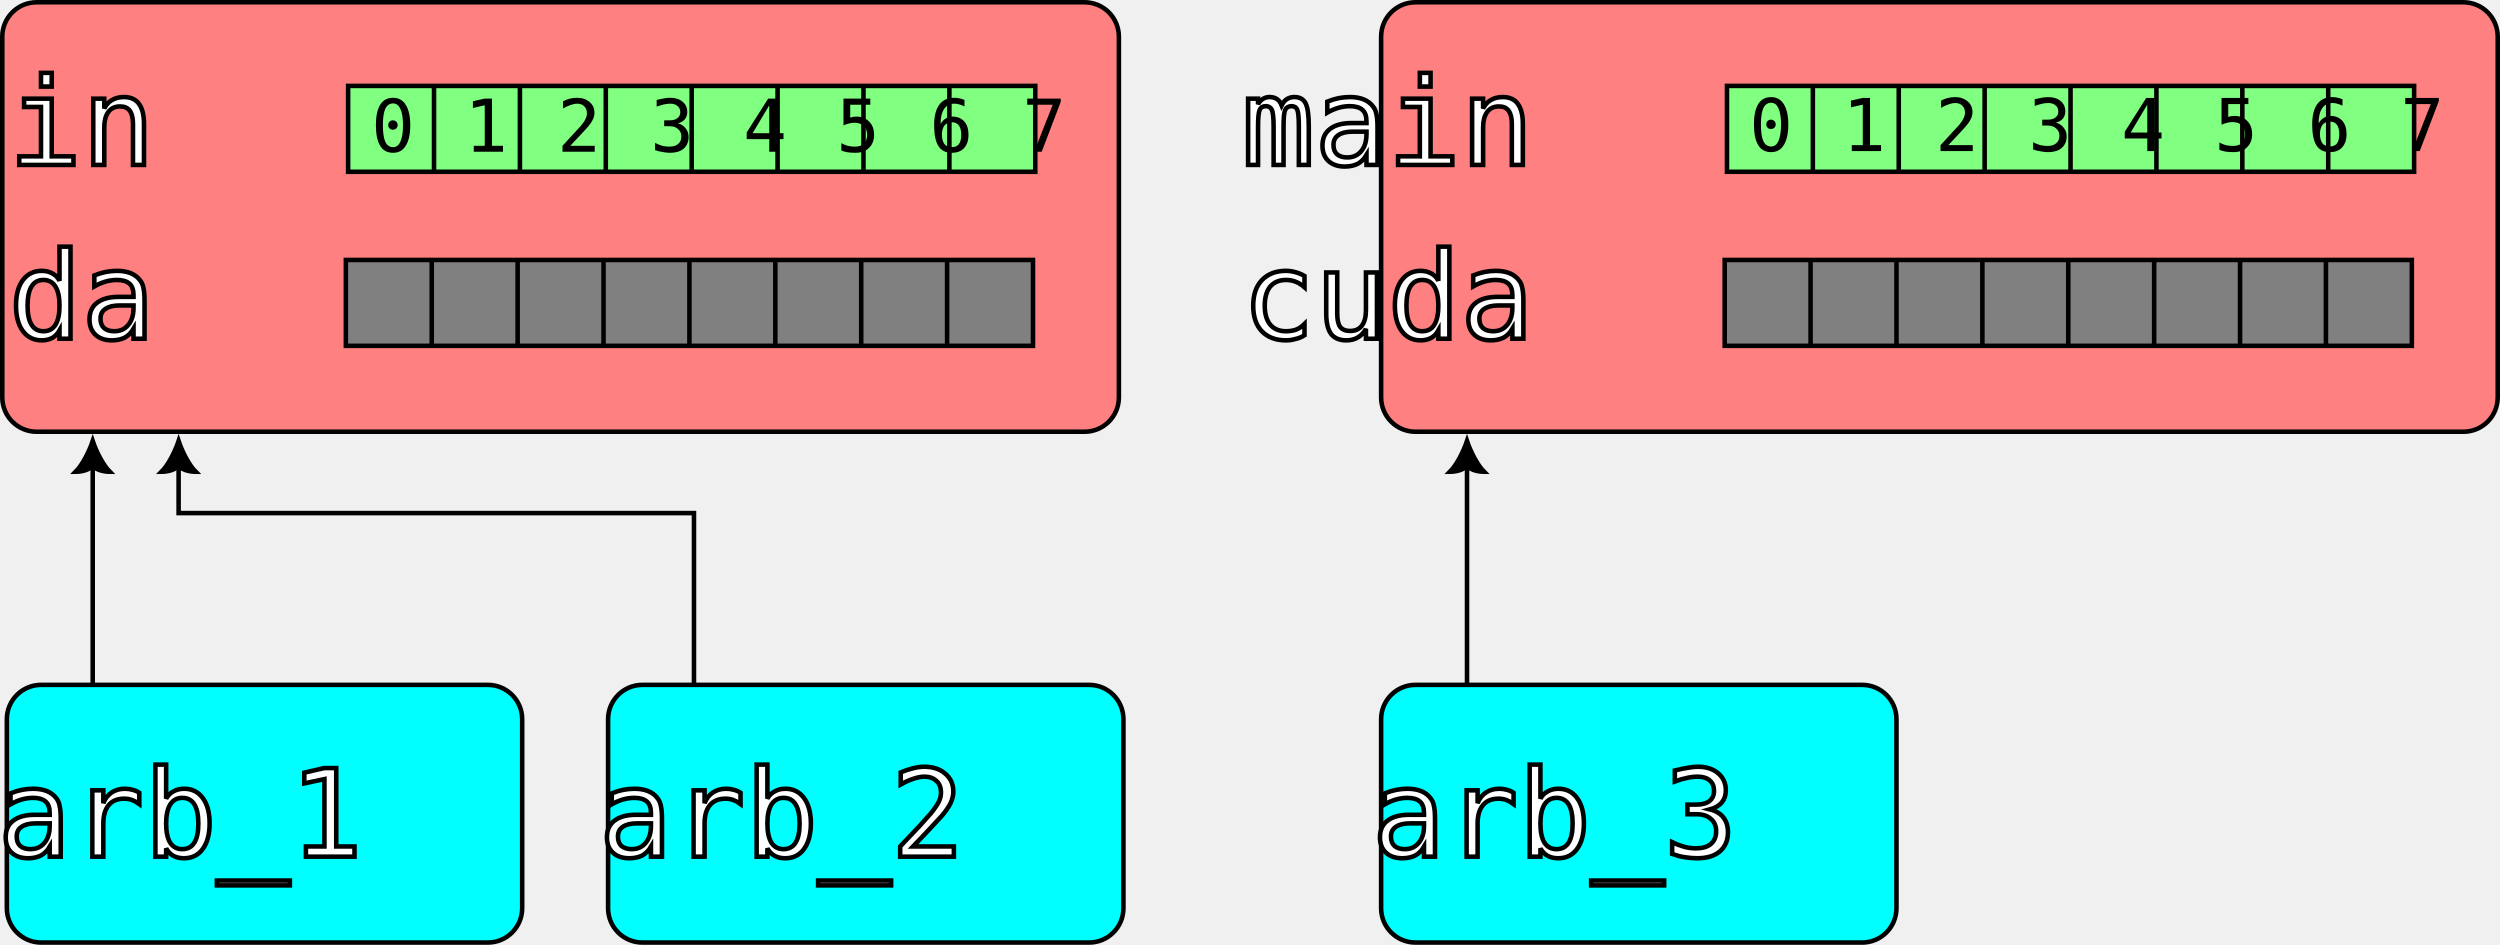
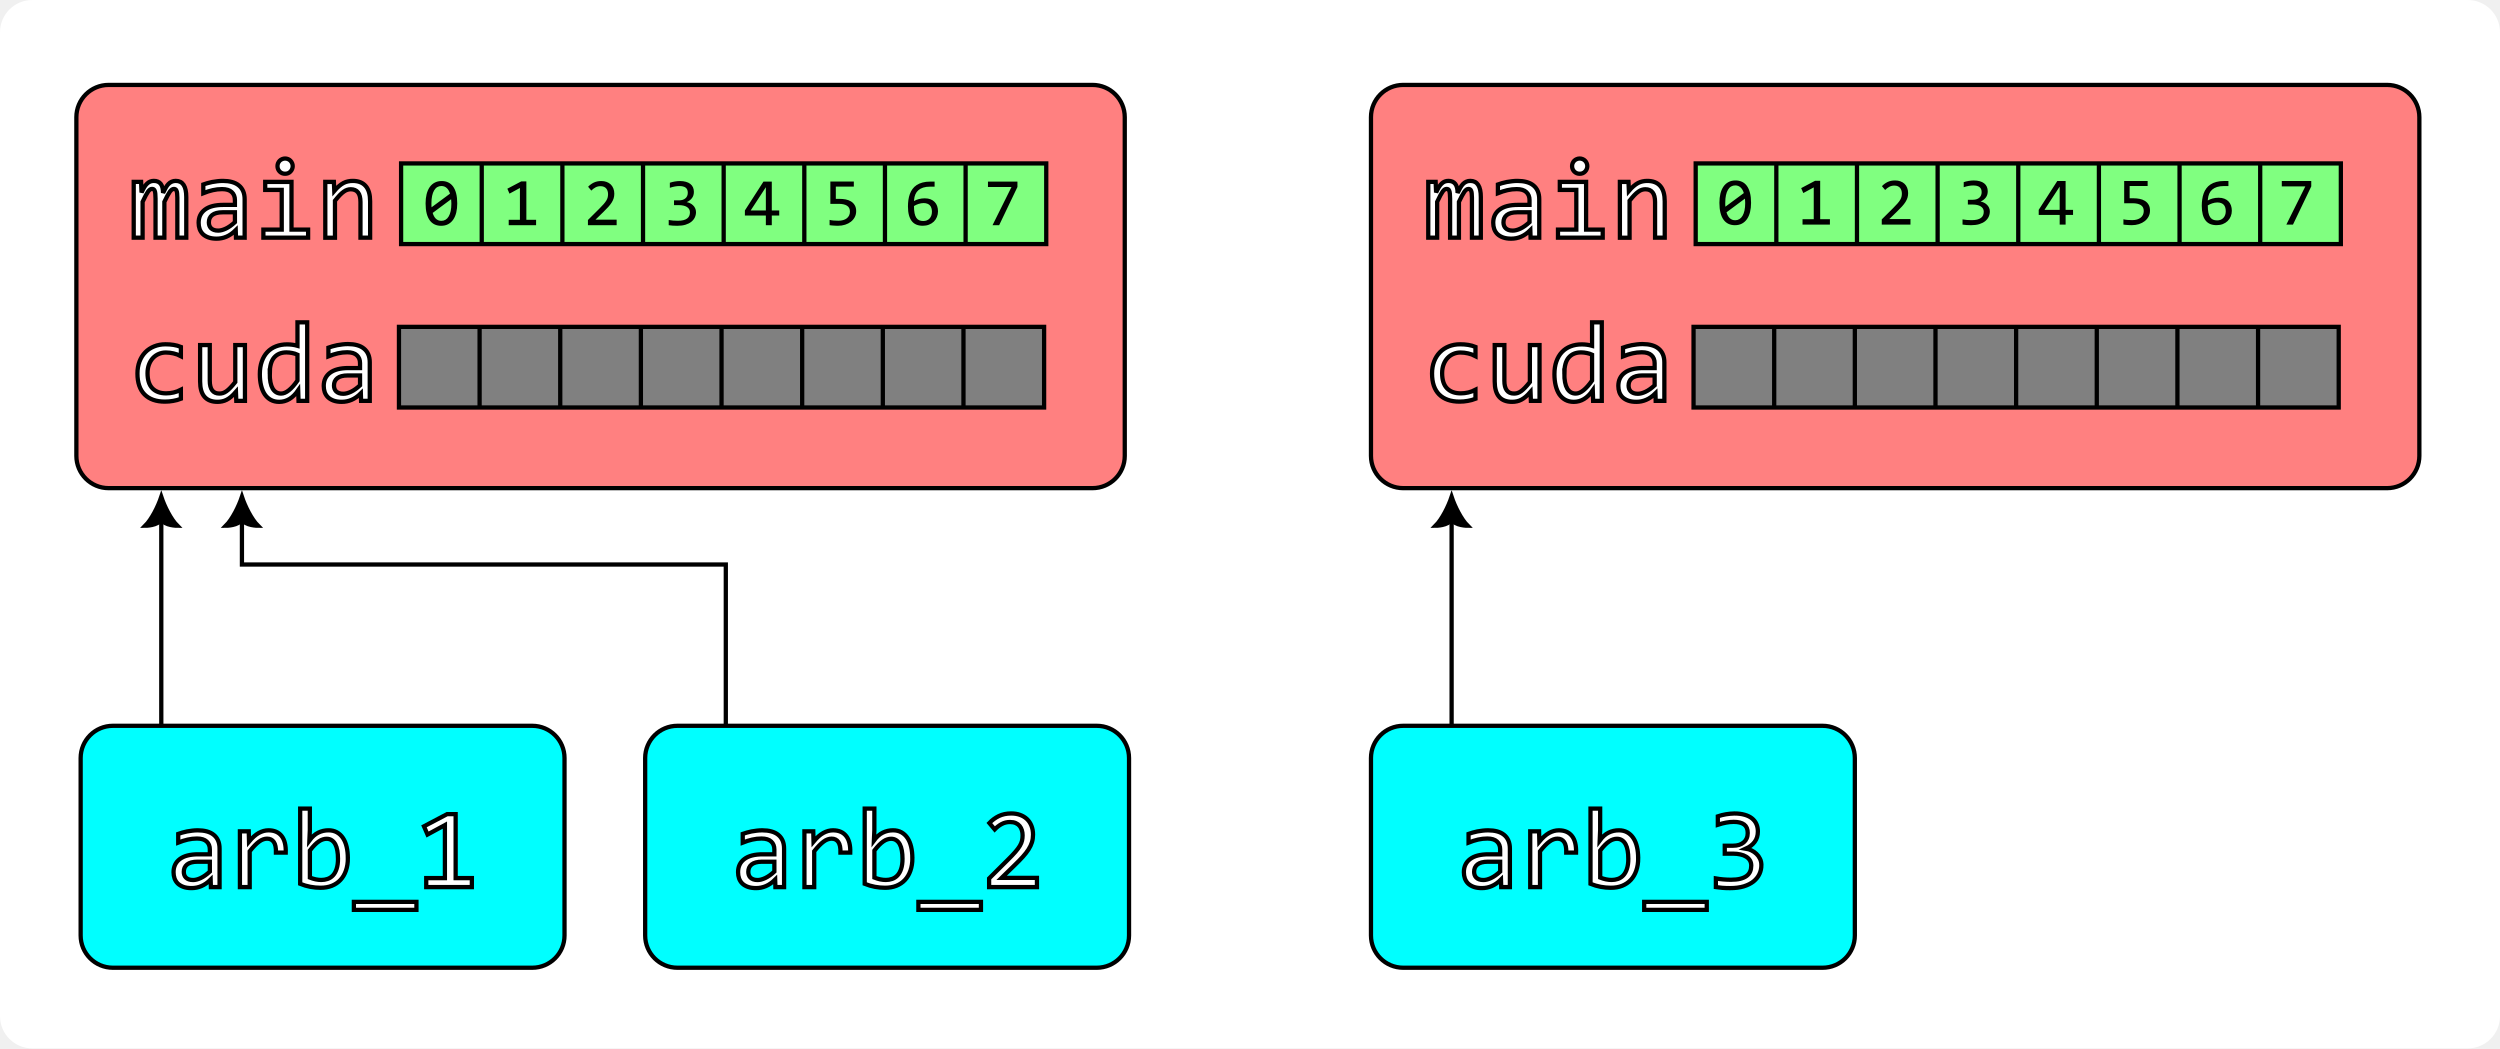
- <svg xmlns="http://www.w3.org/2000/svg" width="145.53mm" height="55mm" viewBox="0 0 145.53 55" version="1.1" id="svg1">
+ <svg xmlns="http://www.w3.org/2000/svg" width="155mm" height="65mm" viewBox="0 0 155 65" version="1.1" id="svg1">
  <defs id="defs1">
    <marker style="overflow:visible" id="ArrowTriangleStylized" refX="0" refY="0" orient="auto-start-reverse" markerWidth="1.5" markerHeight="1.5" viewBox="0 0 1 1" preserveAspectRatio="xMidYMid">
      <path transform="scale(0.5)" style="fill:context-stroke;fill-rule:evenodd;stroke:context-stroke;stroke-width:1pt" d="m 6,0 c -3,1 -7,3 -9,5 0,0 0,-4 2,-5 -2,-1 -2,-5 -2,-5 2,2 6,4 9,5 z" id="path12" />
    </marker>
    <marker style="overflow:visible" id="ArrowTriangleStylized-8" refX="0" refY="0" orient="auto-start-reverse" markerWidth="1.5" markerHeight="1.5" viewBox="0 0 1 1" preserveAspectRatio="xMidYMid">
      <path transform="scale(0.5)" style="fill:context-stroke;fill-rule:evenodd;stroke:context-stroke;stroke-width:1pt" d="m 6,0 c -3,1 -7,3 -9,5 0,0 0,-4 2,-5 -2,-1 -2,-5 -2,-5 2,2 6,4 9,5 z" id="path12-6" />
    </marker>
    <marker style="overflow:visible" id="ArrowTriangleStylized-0" refX="0" refY="0" orient="auto-start-reverse" markerWidth="1.5" markerHeight="1.5" viewBox="0 0 1 1" preserveAspectRatio="xMidYMid">
      <path transform="scale(0.5)" style="fill:context-stroke;fill-rule:evenodd;stroke:context-stroke;stroke-width:1pt" d="m 6,0 c -3,1 -7,3 -9,5 0,0 0,-4 2,-5 -2,-1 -2,-5 -2,-5 2,2 6,4 9,5 z" id="path12-2" />
    </marker>
  </defs>
-   <g id="layer1" transform="translate(-14.6025,-140.1325)">
+   <g id="layer1" transform="translate(-10,-135)">
+     <rect style="fill:#ffffff;fill-opacity:1;stroke-width:0.265" id="rect3" width="155" height="65" x="10" y="135" ry="2" />
    <rect style="fill:#00ffff;stroke:#000000;stroke-width:0.265" id="rect1" width="30" height="15" x="15" y="180" ry="2" />
-     <text xml:space="preserve" style="font-size:7.056px;line-height:0.8;font-family:Arial;-inkscape-font-specification:Arial;text-align:center;writing-mode:lr-tb;direction:ltr;text-anchor:middle;fill:#00ffff;stroke:#000000;stroke-width:0.265" x="30" y="190" id="text1">
-       <tspan id="tspan1" style="font-style:normal;font-variant:normal;font-weight:normal;font-stretch:normal;font-family:Consolas;-inkscape-font-specification:Consolas;text-align:center;text-anchor:middle;fill:#ffffff;fill-opacity:1;stroke-width:0.265" x="30" y="190">arb_1</tspan>
-     </text>
+     <path style="font-size:7.056px;line-height:0.8;font-family:Consolas;-inkscape-font-specification:Consolas;text-align:center;text-anchor:middle;fill:#ffffff;stroke:#000000;stroke-width:0.265" d="m 23.075,190 -0.014,-0.465 q -0.282,0.279 -0.575,0.403 -0.289,0.124 -0.61,0.124 -0.296,0 -0.506,-0.076 -0.21,-0.076 -0.348,-0.207 -0.134,-0.134 -0.2,-0.314 -0.062,-0.179 -0.062,-0.389 0,-0.52 0.386,-0.813 0.389,-0.296 1.147,-0.296 H 23.01 v -0.303 q 0,-0.307 -0.196,-0.489 -0.196,-0.186 -0.599,-0.186 -0.293,0 -0.579,0.066 -0.282,0.066 -0.586,0.186 v -0.541 q 0.114,-0.041 0.251,-0.079 0.141,-0.041 0.296,-0.072 0.155,-0.031 0.324,-0.048 0.169,-0.021 0.341,-0.021 0.314,0 0.565,0.069 0.251,0.069 0.424,0.21 0.176,0.141 0.269,0.355 0.093,0.214 0.093,0.503 V 190 Z m -0.065,-1.574 H 22.249 q -0.224,0 -0.386,0.045 -0.162,0.045 -0.265,0.127 -0.103,0.083 -0.155,0.2 -0.048,0.114 -0.048,0.258 0,0.1 0.031,0.193 0.031,0.09 0.1,0.162 0.069,0.069 0.179,0.11 0.11,0.041 0.269,0.041 0.207,0 0.472,-0.124 0.269,-0.127 0.565,-0.4 z m 1.864,-1.884 h 0.548 l 0.017,0.637 q 0.307,-0.369 0.603,-0.534 0.3,-0.165 0.603,-0.165 0.537,0 0.813,0.348 0.279,0.348 0.258,1.034 h -0.606 q 0.01,-0.455 -0.134,-0.658 -0.141,-0.207 -0.417,-0.207 -0.121,0 -0.245,0.045 -0.121,0.041 -0.251,0.138 -0.127,0.093 -0.272,0.241 -0.145,0.148 -0.31,0.358 V 190 h -0.606 z m 6.694,1.667 q 0,0.431 -0.121,0.772 -0.117,0.338 -0.338,0.575 -0.217,0.234 -0.531,0.362 -0.314,0.124 -0.706,0.124 -0.307,0 -0.627,-0.059 -0.32,-0.059 -0.634,-0.186 v -4.665 h 0.599 v 1.34 l -0.028,0.641 q 0.258,-0.348 0.551,-0.489 0.296,-0.145 0.634,-0.145 0.296,0 0.52,0.124 0.224,0.124 0.376,0.351 0.152,0.224 0.227,0.544 0.076,0.317 0.076,0.71 z m -0.613,0.028 q 0,-0.272 -0.041,-0.5 -0.038,-0.227 -0.124,-0.389 -0.086,-0.162 -0.22,-0.251 -0.134,-0.093 -0.32,-0.093 -0.114,0 -0.231,0.038 -0.117,0.034 -0.245,0.121 -0.124,0.083 -0.265,0.224 -0.138,0.138 -0.296,0.345 v 1.678 q 0.176,0.069 0.358,0.11 0.183,0.038 0.348,0.038 0.207,0 0.393,-0.065 0.189,-0.066 0.331,-0.217 0.145,-0.155 0.227,-0.407 0.086,-0.255 0.086,-0.63 z m 4.864,3.176 h -3.879 v -0.496 h 3.879 z M 39.254,190 h -2.828 v -0.558 h 1.158 v -3.287 l -1.078,0.586 -0.22,-0.51 1.433,-0.754 h 0.531 v 3.965 h 1.006 z" id="text1" aria-label="arb_1" />
    <rect style="fill:#00ffff;stroke:#000000;stroke-width:0.265" id="rect1-8" width="30" height="15" x="50" y="180" ry="2" />
-     <text xml:space="preserve" style="font-size:7.056px;line-height:0.8;font-family:Arial;-inkscape-font-specification:Arial;text-align:center;writing-mode:lr-tb;direction:ltr;text-anchor:middle;fill:#00ffff;stroke:#000000;stroke-width:0.265" x="65" y="190" id="text1-2">
-       <tspan id="tspan1-4" style="font-style:normal;font-variant:normal;font-weight:normal;font-stretch:normal;font-family:Consolas;-inkscape-font-specification:Consolas;text-align:center;text-anchor:middle;fill:#ffffff;fill-opacity:1;stroke-width:0.265" x="65" y="190">arb_2</tspan>
-     </text>
+     <path style="font-size:7.056px;line-height:0.8;font-family:Consolas;-inkscape-font-specification:Consolas;text-align:center;text-anchor:middle;fill:#ffffff;stroke:#000000;stroke-width:0.265" d="m 58.075,190 -0.014,-0.465 q -0.282,0.279 -0.575,0.403 -0.289,0.124 -0.61,0.124 -0.296,0 -0.506,-0.076 -0.21,-0.076 -0.348,-0.207 -0.134,-0.134 -0.2,-0.314 -0.062,-0.179 -0.062,-0.389 0,-0.52 0.386,-0.813 0.389,-0.296 1.147,-0.296 H 58.01 v -0.303 q 0,-0.307 -0.196,-0.489 -0.196,-0.186 -0.599,-0.186 -0.293,0 -0.579,0.066 -0.282,0.066 -0.586,0.186 v -0.541 q 0.114,-0.041 0.251,-0.079 0.141,-0.041 0.296,-0.072 0.155,-0.031 0.324,-0.048 0.169,-0.021 0.341,-0.021 0.314,0 0.565,0.069 0.251,0.069 0.424,0.21 0.176,0.141 0.269,0.355 0.093,0.214 0.093,0.503 V 190 Z m -0.065,-1.574 H 57.249 q -0.224,0 -0.386,0.045 -0.162,0.045 -0.265,0.127 -0.103,0.083 -0.155,0.2 -0.048,0.114 -0.048,0.258 0,0.1 0.031,0.193 0.031,0.09 0.1,0.162 0.069,0.069 0.179,0.11 0.11,0.041 0.269,0.041 0.207,0 0.472,-0.124 0.269,-0.127 0.565,-0.4 z m 1.864,-1.884 h 0.548 l 0.017,0.637 q 0.307,-0.369 0.603,-0.534 0.3,-0.165 0.603,-0.165 0.537,0 0.813,0.348 0.279,0.348 0.258,1.034 h -0.606 q 0.01,-0.455 -0.134,-0.658 -0.141,-0.207 -0.417,-0.207 -0.121,0 -0.245,0.045 -0.121,0.041 -0.251,0.138 -0.127,0.093 -0.272,0.241 -0.145,0.148 -0.31,0.358 V 190 h -0.606 z m 6.694,1.667 q 0,0.431 -0.121,0.772 -0.117,0.338 -0.338,0.575 -0.217,0.234 -0.531,0.362 -0.314,0.124 -0.706,0.124 -0.307,0 -0.627,-0.059 -0.32,-0.059 -0.634,-0.186 v -4.665 h 0.599 v 1.34 l -0.028,0.641 q 0.258,-0.348 0.551,-0.489 0.296,-0.145 0.634,-0.145 0.296,0 0.52,0.124 0.224,0.124 0.376,0.351 0.152,0.224 0.227,0.544 0.076,0.317 0.076,0.71 z m -0.613,0.028 q 0,-0.272 -0.041,-0.5 -0.038,-0.227 -0.124,-0.389 -0.086,-0.162 -0.22,-0.251 -0.134,-0.093 -0.32,-0.093 -0.114,0 -0.231,0.038 -0.117,0.034 -0.245,0.121 -0.124,0.083 -0.265,0.224 -0.138,0.138 -0.296,0.345 v 1.678 q 0.176,0.069 0.358,0.11 0.183,0.038 0.348,0.038 0.207,0 0.393,-0.065 0.189,-0.066 0.331,-0.217 0.145,-0.155 0.227,-0.407 0.086,-0.255 0.086,-0.63 z m 4.864,3.176 h -3.879 v -0.496 h 3.879 z M 74.291,190 h -2.966 v -0.537 l 1.164,-1.158 q 0.286,-0.282 0.465,-0.489 0.179,-0.207 0.279,-0.376 0.1,-0.172 0.134,-0.324 0.034,-0.152 0.034,-0.327 0,-0.165 -0.045,-0.314 -0.045,-0.152 -0.138,-0.265 -0.093,-0.114 -0.241,-0.179 -0.148,-0.066 -0.355,-0.066 -0.286,0 -0.52,0.127 -0.234,0.127 -0.431,0.331 l -0.331,-0.396 q 0.255,-0.269 0.586,-0.431 0.334,-0.162 0.775,-0.162 0.3,0 0.544,0.09 0.248,0.09 0.427,0.258 0.179,0.169 0.276,0.413 0.1,0.245 0.1,0.551 0,0.258 -0.069,0.479 -0.069,0.22 -0.21,0.441 -0.138,0.217 -0.351,0.451 -0.21,0.234 -0.5,0.513 l -0.816,0.796 h 2.188 z" id="text1-2" aria-label="arb_2" />
    <rect style="fill:#00ffff;stroke:#000000;stroke-width:0.265" id="rect1-1" width="30" height="15" x="95" y="180" ry="2" />
-     <text xml:space="preserve" style="font-size:7.056px;line-height:0.8;font-family:Arial;-inkscape-font-specification:Arial;text-align:center;writing-mode:lr-tb;direction:ltr;text-anchor:middle;fill:#00ffff;stroke:#000000;stroke-width:0.265" x="110" y="190" id="text1-1">
-       <tspan id="tspan1-5" style="font-style:normal;font-variant:normal;font-weight:normal;font-stretch:normal;font-family:Consolas;-inkscape-font-specification:Consolas;text-align:center;text-anchor:middle;fill:#ffffff;fill-opacity:1;stroke-width:0.265" x="110" y="190">arb_3</tspan>
-     </text>
+     <path style="font-size:7.056px;line-height:0.8;font-family:Consolas;-inkscape-font-specification:Consolas;text-align:center;text-anchor:middle;fill:#ffffff;stroke:#000000;stroke-width:0.265" d="m 103.075,190 -0.014,-0.465 q -0.282,0.279 -0.575,0.403 -0.289,0.124 -0.61,0.124 -0.296,0 -0.506,-0.076 -0.21,-0.076 -0.348,-0.207 -0.134,-0.134 -0.2,-0.314 -0.062,-0.179 -0.062,-0.389 0,-0.52 0.386,-0.813 0.389,-0.296 1.147,-0.296 h 0.717 v -0.303 q 0,-0.307 -0.196,-0.489 -0.196,-0.186 -0.599,-0.186 -0.293,0 -0.579,0.066 -0.282,0.066 -0.586,0.186 v -0.541 q 0.114,-0.041 0.251,-0.079 0.141,-0.041 0.296,-0.072 0.155,-0.031 0.324,-0.048 0.169,-0.021 0.341,-0.021 0.314,0 0.565,0.069 0.251,0.069 0.424,0.21 0.176,0.141 0.269,0.355 0.093,0.214 0.093,0.503 V 190 Z m -0.065,-1.574 h -0.761 q -0.224,0 -0.386,0.045 -0.162,0.045 -0.265,0.127 -0.103,0.083 -0.155,0.2 -0.048,0.114 -0.048,0.258 0,0.1 0.031,0.193 0.031,0.09 0.1,0.162 0.069,0.069 0.179,0.11 0.11,0.041 0.269,0.041 0.207,0 0.472,-0.124 0.269,-0.127 0.565,-0.4 z m 1.864,-1.884 h 0.548 l 0.017,0.637 q 0.307,-0.369 0.603,-0.534 0.3,-0.165 0.603,-0.165 0.537,0 0.813,0.348 0.279,0.348 0.258,1.034 h -0.606 q 0.01,-0.455 -0.134,-0.658 -0.141,-0.207 -0.417,-0.207 -0.121,0 -0.245,0.045 -0.121,0.041 -0.252,0.138 -0.127,0.093 -0.272,0.241 -0.145,0.148 -0.31,0.358 V 190 h -0.606 z m 6.694,1.667 q 0,0.431 -0.121,0.772 -0.117,0.338 -0.338,0.575 -0.217,0.234 -0.531,0.362 -0.314,0.124 -0.706,0.124 -0.307,0 -0.627,-0.059 -0.32,-0.059 -0.634,-0.186 v -4.665 h 0.599 v 1.34 l -0.028,0.641 q 0.258,-0.348 0.551,-0.489 0.296,-0.145 0.634,-0.145 0.296,0 0.52,0.124 0.224,0.124 0.376,0.351 0.152,0.224 0.227,0.544 0.076,0.317 0.076,0.71 z m -0.613,0.028 q 0,-0.272 -0.041,-0.5 -0.038,-0.227 -0.124,-0.389 -0.086,-0.162 -0.22,-0.251 -0.134,-0.093 -0.32,-0.093 -0.114,0 -0.231,0.038 -0.117,0.034 -0.245,0.121 -0.124,0.083 -0.265,0.224 -0.138,0.138 -0.296,0.345 v 1.678 q 0.176,0.069 0.358,0.11 0.183,0.038 0.348,0.038 0.207,0 0.393,-0.065 0.189,-0.066 0.331,-0.217 0.145,-0.155 0.227,-0.407 0.086,-0.255 0.086,-0.63 z m 4.864,3.176 h -3.879 v -0.496 h 3.879 z m 3.387,-2.78 q 0,0.296 -0.121,0.558 -0.121,0.258 -0.362,0.455 -0.241,0.193 -0.606,0.307 -0.365,0.11 -0.851,0.11 -0.269,0 -0.482,-0.017 -0.214,-0.017 -0.4,-0.045 v -0.537 q 0.214,0.038 0.451,0.059 0.238,0.021 0.486,0.021 0.338,0 0.575,-0.059 0.241,-0.062 0.393,-0.176 0.152,-0.114 0.22,-0.276 0.069,-0.162 0.069,-0.365 0,-0.186 -0.083,-0.324 -0.083,-0.138 -0.234,-0.231 -0.148,-0.093 -0.358,-0.138 -0.207,-0.048 -0.455,-0.048 h -0.513 v -0.493 h 0.52 q 0.203,0 0.369,-0.052 0.169,-0.055 0.286,-0.155 0.121,-0.1 0.183,-0.245 0.066,-0.148 0.066,-0.334 0,-0.362 -0.22,-0.527 -0.22,-0.165 -0.648,-0.165 -0.227,0 -0.469,0.045 -0.241,0.045 -0.517,0.134 v -0.524 q 0.117,-0.041 0.248,-0.072 0.134,-0.034 0.265,-0.055 0.134,-0.024 0.265,-0.034 0.131,-0.014 0.251,-0.014 0.358,0 0.63,0.079 0.272,0.076 0.455,0.22 0.183,0.145 0.276,0.351 0.093,0.207 0.093,0.465 0,0.386 -0.2,0.648 -0.196,0.262 -0.541,0.417 0.176,0.028 0.345,0.11 0.172,0.083 0.307,0.214 0.138,0.127 0.22,0.303 0.086,0.176 0.086,0.389 z" id="text1-1" aria-label="arb_3" />
    <rect style="fill:#ff8080;fill-opacity:1;stroke:#000000;stroke-width:0.265" id="rect2" width="65" height="25" x="14.735" y="140.265" ry="2" />
    <g id="g9-4" transform="translate(24.735,15.26501)" style="fill:#808080;fill-opacity:1">
      <path style="fill:#808080;fill-opacity:1;stroke:#000000;stroke-width:0.265" d="m 10,140 h 40 v 5 H 10 Z" id="path2-2" />
      <path style="fill:#808080;fill-opacity:1;stroke:#000000;stroke-width:0.265" d="m 15,140 v 5" id="path3-3" />
      <path style="fill:#808080;fill-opacity:1;stroke:#000000;stroke-width:0.265" d="m 20,140 v 5" id="path4-2" />
      <path style="fill:#808080;fill-opacity:1;stroke:#000000;stroke-width:0.265" d="m 25,140 v 5" id="path5-2" />
      <path style="fill:#808080;fill-opacity:1;stroke:#000000;stroke-width:0.265" d="m 30,140 v 5" id="path6-1" />
      <path style="fill:#808080;fill-opacity:1;stroke:#000000;stroke-width:0.265" d="m 35,140 v 5" id="path7-6" />
      <path style="fill:#808080;fill-opacity:1;stroke:#000000;stroke-width:0.265" d="m 40,140 v 5" id="path8-8" />
      <path style="fill:#808080;fill-opacity:1;stroke:#000000;stroke-width:0.265" d="m 45,140 v 5" id="path9-5" />
    </g>
    <g id="g9" transform="translate(24.8675,5.132505)" style="fill:#80ff80;fill-opacity:1">
      <path style="fill:#80ff80;fill-opacity:1;stroke:#000000;stroke-width:0.265" d="m 10,140 h 40 v 5 H 10 Z" id="path2" />
      <path style="fill:#80ff80;fill-opacity:1;stroke:#000000;stroke-width:0.265" d="m 15,140 v 5" id="path3" />
      <path style="fill:#80ff80;fill-opacity:1;stroke:#000000;stroke-width:0.265" d="m 20,140 v 5" id="path4" />
      <path style="fill:#80ff80;fill-opacity:1;stroke:#000000;stroke-width:0.265" d="m 25,140 v 5" id="path5" />
      <path style="fill:#80ff80;fill-opacity:1;stroke:#000000;stroke-width:0.265" d="m 30,140 v 5" id="path6" />
      <path style="fill:#80ff80;fill-opacity:1;stroke:#000000;stroke-width:0.265" d="m 35,140 v 5" id="path7" />
      <path style="fill:#80ff80;fill-opacity:1;stroke:#000000;stroke-width:0.265" d="m 40,140 v 5" id="path8" />
      <path style="fill:#80ff80;fill-opacity:1;stroke:#000000;stroke-width:0.265" d="m 45,140 v 5" id="path9" />
    </g>
-     <text xml:space="preserve" style="font-style:normal;font-variant:normal;font-weight:normal;font-stretch:normal;font-size:7.056px;line-height:0.8;font-family:Consolas;-inkscape-font-specification:Consolas;text-align:center;writing-mode:lr-tb;direction:ltr;text-anchor:middle;fill:#ffffff;fill-opacity:1;stroke:#000000;stroke-width:0.265" x="25.735" y="149.736" id="text9">
-       <tspan id="tspan9" style="stroke-width:0.265" x="25.735" y="149.736">main</tspan>
-     </text>
-     <text xml:space="preserve" style="font-style:normal;font-variant:normal;font-weight:normal;font-stretch:normal;font-size:7.056px;line-height:0.8;font-family:Consolas;-inkscape-font-specification:Consolas;text-align:center;writing-mode:lr-tb;direction:ltr;text-anchor:middle;fill:#ffffff;fill-opacity:1;stroke:#000000;stroke-width:0.265" x="25.735" y="159.852" id="text10">
-       <tspan id="tspan10" style="stroke-width:0.265" x="25.735" y="159.852">cuda</tspan>
-     </text>
+     <path style="font-size:7.056px;line-height:0.8;font-family:Consolas;-inkscape-font-specification:Consolas;text-align:center;text-anchor:middle;fill:#ffffff;stroke:#000000;stroke-width:0.265" d="m 20.995,149.736 v -2.484 q 0,-0.162 -0.014,-0.265 -0.01,-0.103 -0.038,-0.162 -0.024,-0.062 -0.065,-0.086 -0.038,-0.024 -0.096,-0.024 -0.069,0 -0.127,0.041 -0.059,0.041 -0.127,0.134 -0.065,0.093 -0.148,0.248 -0.079,0.152 -0.189,0.376 v 2.222 h -0.548 v -2.418 q 0,-0.189 -0.014,-0.307 -0.01,-0.117 -0.038,-0.183 -0.024,-0.065 -0.065,-0.09 -0.041,-0.024 -0.1,-0.024 -0.062,0 -0.117,0.034 -0.055,0.035 -0.124,0.124 -0.065,0.09 -0.148,0.245 -0.083,0.155 -0.196,0.396 v 2.222 h -0.551 v -3.459 h 0.458 l 0.028,0.658 q 0.09,-0.196 0.172,-0.334 0.086,-0.138 0.176,-0.22 0.09,-0.086 0.189,-0.124 0.103,-0.041 0.227,-0.041 0.279,0 0.424,0.183 0.145,0.183 0.145,0.565 0.083,-0.179 0.162,-0.317 0.079,-0.141 0.169,-0.234 0.093,-0.097 0.203,-0.145 0.11,-0.052 0.255,-0.052 0.651,0 0.651,1.003 v 2.518 z m 3.635,0 -0.014,-0.465 q -0.282,0.279 -0.575,0.403 -0.289,0.124 -0.61,0.124 -0.296,0 -0.506,-0.076 -0.21,-0.076 -0.348,-0.207 -0.134,-0.134 -0.2,-0.314 -0.062,-0.179 -0.062,-0.389 0,-0.52 0.386,-0.813 0.389,-0.296 1.147,-0.296 h 0.717 v -0.303 q 0,-0.307 -0.196,-0.489 -0.196,-0.186 -0.599,-0.186 -0.293,0 -0.579,0.066 -0.282,0.065 -0.586,0.186 v -0.541 q 0.114,-0.041 0.251,-0.079 0.141,-0.041 0.296,-0.072 0.155,-0.031 0.324,-0.048 0.169,-0.021 0.341,-0.021 0.314,0 0.565,0.069 0.251,0.069 0.424,0.21 0.176,0.141 0.269,0.355 0.093,0.214 0.093,0.503 v 2.384 z m -0.065,-1.574 h -0.761 q -0.224,0 -0.386,0.045 -0.162,0.045 -0.265,0.127 -0.103,0.083 -0.155,0.2 -0.048,0.114 -0.048,0.258 0,0.1 0.031,0.193 0.031,0.09 0.1,0.162 0.069,0.069 0.179,0.11 0.11,0.041 0.269,0.041 0.207,0 0.472,-0.124 0.269,-0.127 0.565,-0.4 z m 2.901,-1.388 h -1.023 v -0.496 h 1.63 v 2.959 h 1.03 v 0.5 h -2.773 v -0.5 h 1.137 z m 0.21,-1.946 q 0.1,0 0.186,0.038 0.086,0.034 0.148,0.1 0.065,0.066 0.1,0.152 0.038,0.083 0.038,0.183 0,0.097 -0.038,0.183 -0.034,0.086 -0.1,0.152 -0.062,0.066 -0.148,0.103 -0.086,0.034 -0.186,0.034 -0.1,0 -0.186,-0.034 -0.086,-0.038 -0.152,-0.103 -0.062,-0.065 -0.1,-0.152 -0.034,-0.086 -0.034,-0.183 0,-0.1 0.034,-0.183 0.038,-0.086 0.1,-0.152 0.065,-0.065 0.152,-0.1 0.086,-0.038 0.186,-0.038 z m 2.491,1.45 h 0.534 l 0.024,0.558 q 0.152,-0.179 0.293,-0.296 0.141,-0.121 0.276,-0.193 0.138,-0.072 0.279,-0.1 0.141,-0.031 0.293,-0.031 0.534,0 0.806,0.317 0.276,0.314 0.276,0.947 v 2.257 h -0.599 v -2.208 q 0,-0.407 -0.152,-0.599 -0.152,-0.196 -0.451,-0.196 -0.11,0 -0.217,0.035 -0.103,0.031 -0.217,0.114 -0.114,0.079 -0.248,0.217 -0.131,0.138 -0.296,0.345 v 2.294 h -0.599 z" id="text9" aria-label="main" />
+     <path style="font-size:7.056px;line-height:0.8;font-family:Consolas;-inkscape-font-specification:Consolas;text-align:center;text-anchor:middle;fill:#ffffff;stroke:#000000;stroke-width:0.265" d="m 21.215,159.725 q -0.234,0.09 -0.482,0.131 -0.245,0.045 -0.506,0.045 -0.82,0 -1.264,-0.444 -0.441,-0.444 -0.441,-1.299 0,-0.41 0.127,-0.744 0.127,-0.334 0.358,-0.572 0.231,-0.238 0.551,-0.365 0.32,-0.131 0.706,-0.131 0.269,0 0.503,0.038 0.234,0.038 0.448,0.124 v 0.572 q -0.224,-0.117 -0.458,-0.169 -0.231,-0.055 -0.479,-0.055 -0.231,0 -0.438,0.09 -0.203,0.086 -0.358,0.251 -0.155,0.165 -0.245,0.403 -0.09,0.238 -0.09,0.537 0,0.627 0.303,0.941 0.307,0.31 0.847,0.31 0.245,0 0.472,-0.055 0.231,-0.055 0.444,-0.165 z m 3.972,0.127 h -0.537 l -0.021,-0.558 q -0.155,0.179 -0.296,0.3 -0.138,0.117 -0.276,0.189 -0.138,0.072 -0.279,0.1 -0.138,0.031 -0.293,0.031 -0.534,0 -0.806,-0.314 -0.272,-0.314 -0.272,-0.947 v -2.26 h 0.599 v 2.212 q 0,0.796 0.599,0.796 0.11,0 0.214,-0.031 0.107,-0.034 0.22,-0.114 0.117,-0.083 0.248,-0.22 0.134,-0.138 0.3,-0.348 v -2.294 h 0.599 z m 0.923,-1.657 q 0,-0.441 0.121,-0.782 0.121,-0.345 0.341,-0.579 0.224,-0.238 0.534,-0.358 0.314,-0.124 0.696,-0.124 0.165,0 0.324,0.021 0.162,0.021 0.317,0.066 v -1.454 h 0.603 v 4.868 h -0.537 l -0.021,-0.655 q -0.251,0.365 -0.544,0.541 -0.293,0.176 -0.634,0.176 -0.296,0 -0.524,-0.124 -0.224,-0.124 -0.376,-0.348 -0.148,-0.227 -0.224,-0.544 -0.076,-0.317 -0.076,-0.703 z m 0.613,-0.038 q 0,0.627 0.183,0.937 0.186,0.307 0.524,0.307 0.227,0 0.479,-0.203 0.255,-0.203 0.534,-0.603 v -1.605 q -0.148,-0.069 -0.327,-0.103 -0.179,-0.038 -0.355,-0.038 -0.489,0 -0.765,0.317 -0.272,0.317 -0.272,0.992 z m 5.664,1.695 -0.014,-0.465 q -0.282,0.279 -0.575,0.403 -0.289,0.124 -0.61,0.124 -0.296,0 -0.506,-0.076 -0.21,-0.076 -0.348,-0.207 -0.134,-0.134 -0.2,-0.314 -0.062,-0.179 -0.062,-0.389 0,-0.52 0.386,-0.813 0.389,-0.296 1.147,-0.296 h 0.717 v -0.303 q 0,-0.307 -0.196,-0.489 -0.196,-0.186 -0.599,-0.186 -0.293,0 -0.579,0.065 -0.282,0.066 -0.586,0.186 V 156.552 q 0.114,-0.041 0.251,-0.079 0.141,-0.041 0.296,-0.072 0.155,-0.031 0.324,-0.048 0.169,-0.021 0.341,-0.021 0.314,0 0.565,0.069 0.251,0.069 0.424,0.21 0.176,0.141 0.269,0.355 0.093,0.214 0.093,0.503 v 2.384 z m -0.065,-1.574 h -0.761 q -0.224,0 -0.386,0.045 -0.162,0.045 -0.265,0.127 -0.103,0.083 -0.155,0.2 -0.048,0.114 -0.048,0.258 0,0.1 0.031,0.193 0.031,0.09 0.1,0.162 0.069,0.069 0.179,0.11 0.11,0.041 0.269,0.041 0.207,0 0.472,-0.124 0.269,-0.127 0.565,-0.4 z" id="text10" aria-label="cuda" />
    <rect style="fill:#ff8080;fill-opacity:1;stroke:#000000;stroke-width:0.265" id="rect2-9" width="65" height="25" x="95" y="140.265" ry="2" />
    <g id="g9-4-2" transform="translate(105,15.26501)" style="fill:#808080;fill-opacity:1">
      <path style="fill:#808080;fill-opacity:1;stroke:#000000;stroke-width:0.265" d="m 10,140 h 40 v 5 H 10 Z" id="path2-2-7" />
      <path style="fill:#808080;fill-opacity:1;stroke:#000000;stroke-width:0.265" d="m 15,140 v 5" id="path3-3-9" />
      <path style="fill:#808080;fill-opacity:1;stroke:#000000;stroke-width:0.265" d="m 20,140 v 5" id="path4-2-5" />
      <path style="fill:#808080;fill-opacity:1;stroke:#000000;stroke-width:0.265" d="m 25,140 v 5" id="path5-2-4" />
      <path style="fill:#808080;fill-opacity:1;stroke:#000000;stroke-width:0.265" d="m 30,140 v 5" id="path6-1-3" />
      <path style="fill:#808080;fill-opacity:1;stroke:#000000;stroke-width:0.265" d="m 35,140 v 5" id="path7-6-1" />
      <path style="fill:#808080;fill-opacity:1;stroke:#000000;stroke-width:0.265" d="m 40,140 v 5" id="path8-8-2" />
      <path style="fill:#808080;fill-opacity:1;stroke:#000000;stroke-width:0.265" d="m 45,140 v 5" id="path9-5-3" />
    </g>
    <g id="g9-3" transform="translate(105.1325,5.132505)" style="fill:#80ff80;fill-opacity:1">
      <path style="fill:#80ff80;fill-opacity:1;stroke:#000000;stroke-width:0.265" d="m 10,140 h 40 v 5 H 10 Z" id="path2-4" />
      <path style="fill:#80ff80;fill-opacity:1;stroke:#000000;stroke-width:0.265" d="m 15,140 v 5" id="path3-1" />
      <path style="fill:#80ff80;fill-opacity:1;stroke:#000000;stroke-width:0.265" d="m 20,140 v 5" id="path4-1" />
      <path style="fill:#80ff80;fill-opacity:1;stroke:#000000;stroke-width:0.265" d="m 25,140 v 5" id="path5-3" />
      <path style="fill:#80ff80;fill-opacity:1;stroke:#000000;stroke-width:0.265" d="m 30,140 v 5" id="path6-8" />
      <path style="fill:#80ff80;fill-opacity:1;stroke:#000000;stroke-width:0.265" d="m 35,140 v 5" id="path7-7" />
      <path style="fill:#80ff80;fill-opacity:1;stroke:#000000;stroke-width:0.265" d="m 40,140 v 5" id="path8-4" />
      <path style="fill:#80ff80;fill-opacity:1;stroke:#000000;stroke-width:0.265" d="m 45,140 v 5" id="path9-2" />
    </g>
-     <text xml:space="preserve" style="font-style:normal;font-variant:normal;font-weight:normal;font-stretch:normal;font-size:7.056px;line-height:0.8;font-family:Consolas;-inkscape-font-specification:Consolas;text-align:center;writing-mode:lr-tb;direction:ltr;text-anchor:middle;fill:#ffffff;fill-opacity:1;stroke:#000000;stroke-width:0.265" x="106" y="149.736" id="text9-7">
-       <tspan id="tspan9-7" style="stroke-width:0.265" x="106" y="149.736">main</tspan>
-     </text>
-     <text xml:space="preserve" style="font-style:normal;font-variant:normal;font-weight:normal;font-stretch:normal;font-size:7.056px;line-height:0.8;font-family:Consolas;-inkscape-font-specification:Consolas;text-align:center;writing-mode:lr-tb;direction:ltr;text-anchor:middle;fill:#ffffff;fill-opacity:1;stroke:#000000;stroke-width:0.265" x="106" y="159.852" id="text10-9">
-       <tspan id="tspan10-3" style="stroke-width:0.265" x="106" y="159.852">cuda</tspan>
-     </text>
+     <path style="font-size:7.056px;line-height:0.8;font-family:Consolas;-inkscape-font-specification:Consolas;text-align:center;text-anchor:middle;fill:#ffffff;stroke:#000000;stroke-width:0.265" d="m 101.26,149.736 v -2.484 q 0,-0.162 -0.014,-0.265 -0.01,-0.103 -0.038,-0.162 -0.024,-0.062 -0.066,-0.086 -0.038,-0.024 -0.097,-0.024 -0.069,0 -0.127,0.041 -0.059,0.041 -0.127,0.134 -0.065,0.093 -0.148,0.248 -0.079,0.152 -0.189,0.376 v 2.222 h -0.548 v -2.418 q 0,-0.189 -0.014,-0.307 -0.01,-0.117 -0.038,-0.183 -0.024,-0.066 -0.065,-0.09 -0.041,-0.024 -0.1,-0.024 -0.062,0 -0.117,0.034 -0.055,0.034 -0.124,0.124 -0.065,0.09 -0.148,0.245 -0.083,0.155 -0.196,0.396 v 2.222 H 98.552 v -3.459 h 0.458 l 0.028,0.658 q 0.09,-0.196 0.172,-0.334 0.086,-0.138 0.176,-0.22 0.09,-0.086 0.189,-0.124 0.103,-0.041 0.227,-0.041 0.279,0 0.424,0.183 0.145,0.183 0.145,0.565 0.083,-0.179 0.162,-0.317 0.079,-0.141 0.169,-0.234 0.093,-0.097 0.203,-0.145 0.11,-0.052 0.255,-0.052 0.651,0 0.651,1.003 v 2.518 z m 3.635,0 -0.014,-0.465 q -0.282,0.279 -0.575,0.403 -0.289,0.124 -0.61,0.124 -0.296,0 -0.506,-0.076 -0.21,-0.076 -0.348,-0.207 -0.134,-0.134 -0.2,-0.314 -0.062,-0.179 -0.062,-0.389 0,-0.52 0.386,-0.813 0.389,-0.296 1.147,-0.296 h 0.717 v -0.303 q 0,-0.307 -0.196,-0.489 -0.196,-0.186 -0.599,-0.186 -0.293,0 -0.579,0.066 -0.282,0.066 -0.586,0.186 v -0.541 q 0.114,-0.041 0.251,-0.079 0.141,-0.041 0.296,-0.072 0.155,-0.031 0.324,-0.048 0.169,-0.021 0.341,-0.021 0.314,0 0.565,0.069 0.251,0.069 0.424,0.21 0.176,0.141 0.269,0.355 0.093,0.214 0.093,0.503 v 2.384 z m -0.065,-1.574 h -0.761 q -0.224,0 -0.386,0.045 -0.162,0.045 -0.265,0.127 -0.103,0.083 -0.155,0.2 -0.048,0.114 -0.048,0.258 0,0.1 0.031,0.193 0.031,0.09 0.1,0.162 0.069,0.069 0.179,0.11 0.11,0.041 0.269,0.041 0.207,0 0.472,-0.124 0.269,-0.127 0.565,-0.4 z m 2.901,-1.388 h -1.023 v -0.496 h 1.63 v 2.959 h 1.03 v 0.5 h -2.773 v -0.5 h 1.137 z m 0.21,-1.946 q 0.1,0 0.186,0.038 0.086,0.034 0.148,0.1 0.066,0.066 0.1,0.152 0.038,0.083 0.038,0.183 0,0.097 -0.038,0.183 -0.035,0.086 -0.1,0.152 -0.062,0.066 -0.148,0.103 -0.086,0.035 -0.186,0.035 -0.1,0 -0.186,-0.035 -0.086,-0.038 -0.152,-0.103 -0.062,-0.066 -0.1,-0.152 -0.035,-0.086 -0.035,-0.183 0,-0.1 0.035,-0.183 0.038,-0.086 0.1,-0.152 0.066,-0.066 0.152,-0.1 0.086,-0.038 0.186,-0.038 z m 2.491,1.45 h 0.534 l 0.024,0.558 q 0.152,-0.179 0.293,-0.296 0.141,-0.121 0.276,-0.193 0.138,-0.072 0.279,-0.1 0.141,-0.031 0.293,-0.031 0.534,0 0.806,0.317 0.276,0.314 0.276,0.947 v 2.257 h -0.599 v -2.208 q 0,-0.407 -0.152,-0.599 -0.152,-0.196 -0.451,-0.196 -0.11,0 -0.217,0.035 -0.103,0.031 -0.217,0.114 -0.114,0.079 -0.248,0.217 -0.131,0.138 -0.296,0.345 v 2.294 h -0.599 z" id="text9-7" aria-label="main" />
+     <path style="font-size:7.056px;line-height:0.8;font-family:Consolas;-inkscape-font-specification:Consolas;text-align:center;text-anchor:middle;fill:#ffffff;stroke:#000000;stroke-width:0.265" d="m 101.48,159.725 q -0.234,0.09 -0.482,0.131 -0.245,0.045 -0.506,0.045 -0.82,0 -1.264,-0.444 -0.441,-0.444 -0.441,-1.299 0,-0.41 0.127,-0.744 0.127,-0.334 0.358,-0.572 0.231,-0.238 0.551,-0.365 0.32,-0.131 0.706,-0.131 0.269,0 0.503,0.038 0.234,0.038 0.448,0.124 v 0.572 q -0.224,-0.117 -0.458,-0.169 -0.231,-0.055 -0.479,-0.055 -0.231,0 -0.438,0.09 -0.203,0.086 -0.358,0.251 -0.155,0.165 -0.245,0.403 -0.09,0.238 -0.09,0.537 0,0.627 0.303,0.941 0.307,0.31 0.847,0.31 0.245,0 0.472,-0.055 0.231,-0.055 0.444,-0.165 z m 3.972,0.127 h -0.537 l -0.021,-0.558 q -0.155,0.179 -0.296,0.3 -0.138,0.117 -0.276,0.189 -0.138,0.072 -0.279,0.1 -0.138,0.031 -0.293,0.031 -0.534,0 -0.806,-0.314 -0.272,-0.314 -0.272,-0.947 v -2.26 h 0.599 v 2.212 q 0,0.796 0.599,0.796 0.11,0 0.214,-0.031 0.107,-0.034 0.22,-0.114 0.117,-0.083 0.248,-0.22 0.134,-0.138 0.3,-0.348 v -2.294 h 0.599 z m 0.923,-1.657 q 0,-0.441 0.121,-0.782 0.121,-0.345 0.341,-0.579 0.224,-0.238 0.534,-0.358 0.314,-0.124 0.696,-0.124 0.165,0 0.324,0.021 0.162,0.021 0.317,0.066 v -1.454 h 0.603 v 4.868 h -0.537 l -0.021,-0.655 q -0.251,0.365 -0.544,0.541 -0.293,0.176 -0.634,0.176 -0.296,0 -0.524,-0.124 -0.224,-0.124 -0.376,-0.348 -0.148,-0.227 -0.224,-0.544 -0.076,-0.317 -0.076,-0.703 z m 0.613,-0.038 q 0,0.627 0.183,0.937 0.186,0.307 0.524,0.307 0.227,0 0.479,-0.203 0.255,-0.203 0.534,-0.603 v -1.605 q -0.148,-0.069 -0.327,-0.103 -0.179,-0.038 -0.355,-0.038 -0.489,0 -0.765,0.317 -0.272,0.317 -0.272,0.992 z m 5.664,1.695 -0.014,-0.465 q -0.282,0.279 -0.575,0.403 -0.289,0.124 -0.61,0.124 -0.296,0 -0.506,-0.076 -0.21,-0.076 -0.348,-0.207 -0.134,-0.134 -0.2,-0.314 -0.062,-0.179 -0.062,-0.389 0,-0.52 0.386,-0.813 0.389,-0.296 1.147,-0.296 h 0.717 v -0.303 q 0,-0.307 -0.196,-0.489 -0.196,-0.186 -0.599,-0.186 -0.293,0 -0.579,0.066 -0.282,0.066 -0.586,0.186 v -0.541 q 0.114,-0.041 0.251,-0.079 0.141,-0.041 0.296,-0.072 0.155,-0.031 0.324,-0.048 0.169,-0.021 0.341,-0.021 0.314,0 0.565,0.069 0.251,0.069 0.424,0.21 0.176,0.141 0.269,0.355 0.093,0.214 0.093,0.503 v 2.384 z m -0.065,-1.574 h -0.761 q -0.224,0 -0.386,0.045 -0.162,0.045 -0.265,0.127 -0.103,0.083 -0.155,0.2 -0.048,0.114 -0.048,0.258 0,0.1 0.031,0.193 0.031,0.09 0.1,0.162 0.069,0.069 0.179,0.11 0.11,0.041 0.269,0.041 0.207,0 0.472,-0.124 0.269,-0.127 0.565,-0.4 z" id="text10-9" aria-label="cuda" />
    <path style="fill:none;fill-opacity:1;stroke:#000000;stroke-width:0.265;marker-end:url(#ArrowTriangleStylized)" d="M 20,180 V 167" id="path10" />
    <path style="fill:none;fill-opacity:1;stroke:#000000;stroke-width:0.265;stroke-opacity:1;marker-end:url(#ArrowTriangleStylized-8)" d="M 55,180 V 170 h -30 v -3" id="path10-2" />
    <path style="fill:none;fill-opacity:1;stroke:#000000;stroke-width:0.265;marker-end:url(#ArrowTriangleStylized-0)" d="M 100,180 V 167" id="path10-6" />
-     <text xml:space="preserve" style="font-size:4.233px;line-height:0.8;font-family:Consolas;-inkscape-font-specification:Consolas;text-align:center;letter-spacing:0.159px;writing-mode:lr-tb;direction:ltr;text-anchor:middle;fill:#c0c0c0;stroke:#0000ff;stroke-width:0.265" x="36.204" y="148.963" id="text2">
-       <tspan id="tspan2" style="font-size:4.233px;text-align:start;letter-spacing:0.159px;text-anchor:start;fill:#000000;fill-opacity:1;stroke:none;stroke-width:0.265" x="36.204" y="148.963">0 1 2 3 4 5 6 7</tspan>
-     </text>
-     <text xml:space="preserve" style="font-size:4.233px;line-height:0.8;font-family:Consolas;-inkscape-font-specification:Consolas;text-align:center;letter-spacing:0.159px;writing-mode:lr-tb;direction:ltr;text-anchor:middle;fill:#c0c0c0;stroke:#0000ff;stroke-width:0.265" x="116.421" y="148.926" id="text2-8">
-       <tspan id="tspan2-2" style="font-size:4.233px;text-align:start;letter-spacing:0.159px;text-anchor:start;fill:#000000;fill-opacity:1;stroke:none;stroke-width:0.265" x="116.421" y="148.926">0 1 2 3 4 5 6 7</tspan>
-     </text>
+     <path style="font-size:4.233px;line-height:0.8;font-family:Consolas;-inkscape-font-specification:Consolas;letter-spacing:0.159px;stroke-width:0.265" d="m 38.349,147.613 q 0,0.31 -0.062,0.566 -0.062,0.254 -0.188,0.438 -0.126,0.182 -0.314,0.283 -0.186,0.099 -0.438,0.099 -0.217,0 -0.395,-0.081 -0.178,-0.083 -0.304,-0.252 -0.126,-0.17 -0.194,-0.432 -0.068,-0.263 -0.068,-0.622 0,-0.31 0.062,-0.566 0.064,-0.256 0.188,-0.438 0.126,-0.184 0.314,-0.283 0.188,-0.101 0.438,-0.101 0.217,0 0.395,0.083 0.178,0.081 0.304,0.252 0.126,0.17 0.194,0.432 0.068,0.263 0.068,0.622 z m -0.364,0.012 q 0,-0.07 -0.006,-0.138 -0.004,-0.07 -0.01,-0.136 l -1.143,0.85 q 0.031,0.107 0.079,0.198 0.048,0.091 0.114,0.157 0.068,0.064 0.153,0.101 0.087,0.035 0.196,0.035 0.141,0 0.254,-0.068 0.116,-0.068 0.196,-0.203 0.081,-0.134 0.124,-0.333 0.043,-0.201 0.043,-0.463 z m -1.236,-0.025 q 0,0.064 0,0.128 0.002,0.064 0.008,0.124 l 1.143,-0.845 q -0.031,-0.105 -0.079,-0.192 -0.048,-0.087 -0.114,-0.149 -0.066,-0.064 -0.151,-0.099 -0.085,-0.035 -0.19,-0.035 -0.141,0 -0.256,0.068 -0.114,0.068 -0.194,0.205 -0.081,0.134 -0.124,0.335 -0.043,0.198 -0.043,0.461 z m 6.488,1.362 h -1.697 v -0.335 h 0.695 v -1.972 l -0.647,0.351 -0.132,-0.306 0.86,-0.453 h 0.318 v 2.379 h 0.604 z m 4.995,0 h -1.78 v -0.322 l 0.699,-0.695 q 0.172,-0.17 0.279,-0.294 0.107,-0.124 0.167,-0.225 0.06,-0.103 0.081,-0.194 0.021,-0.091 0.021,-0.196 0,-0.099 -0.027,-0.188 -0.027,-0.091 -0.083,-0.159 -0.056,-0.068 -0.145,-0.107 -0.089,-0.039 -0.213,-0.039 -0.172,0 -0.312,0.076 -0.141,0.076 -0.258,0.198 l -0.198,-0.238 q 0.153,-0.161 0.351,-0.258 0.201,-0.097 0.465,-0.097 0.18,0 0.327,0.054 0.149,0.054 0.256,0.155 0.107,0.101 0.165,0.248 0.06,0.147 0.06,0.331 0,0.155 -0.041,0.287 -0.041,0.132 -0.126,0.265 -0.083,0.13 -0.211,0.271 -0.126,0.141 -0.3,0.308 l -0.49,0.477 h 1.313 z m 4.921,-0.821 q 0,0.178 -0.072,0.335 -0.072,0.155 -0.217,0.273 -0.145,0.116 -0.364,0.184 -0.219,0.066 -0.511,0.066 -0.161,0 -0.289,-0.01 -0.128,-0.01 -0.24,-0.027 v -0.322 q 0.128,0.023 0.271,0.035 0.143,0.012 0.291,0.012 0.203,0 0.345,-0.035 0.145,-0.037 0.236,-0.105 0.091,-0.068 0.132,-0.165 0.041,-0.097 0.041,-0.219 0,-0.112 -0.05,-0.194 -0.05,-0.083 -0.141,-0.139 -0.089,-0.056 -0.215,-0.083 -0.124,-0.029 -0.273,-0.029 h -0.308 v -0.296 h 0.312 q 0.122,0 0.221,-0.031 0.101,-0.033 0.172,-0.093 0.072,-0.06 0.11,-0.147 0.039,-0.089 0.039,-0.201 0,-0.217 -0.132,-0.316 -0.132,-0.099 -0.389,-0.099 -0.136,0 -0.281,0.027 -0.145,0.027 -0.31,0.081 v -0.314 q 0.07,-0.025 0.149,-0.043 0.081,-0.021 0.159,-0.033 0.081,-0.015 0.159,-0.021 0.079,-0.008 0.151,-0.008 0.215,0 0.378,0.048 0.163,0.045 0.273,0.132 0.11,0.087 0.165,0.211 0.056,0.124 0.056,0.279 0,0.232 -0.12,0.389 -0.118,0.157 -0.325,0.25 0.105,0.017 0.207,0.066 0.103,0.05 0.184,0.128 0.083,0.076 0.132,0.182 0.052,0.105 0.052,0.234 z m 5.159,0.223 h -0.461 v 0.597 h -0.368 v -0.597 H 56.183 v -0.316 l 1.151,-1.788 h 0.517 v 1.788 h 0.461 z m -0.829,-1.757 -0.941,1.441 h 0.941 z m 5.599,1.49 q 0,0.201 -0.087,0.366 -0.087,0.165 -0.24,0.285 -0.151,0.118 -0.358,0.184 -0.207,0.066 -0.446,0.066 -0.06,0 -0.13,-0.004 -0.068,-0.002 -0.136,-0.008 -0.068,-0.004 -0.134,-0.01 -0.064,-0.006 -0.116,-0.015 v -0.327 q 0.112,0.027 0.254,0.039 0.145,0.012 0.291,0.012 0.165,0 0.298,-0.039 0.132,-0.039 0.225,-0.112 0.093,-0.074 0.143,-0.178 0.05,-0.105 0.05,-0.236 0,-0.252 -0.182,-0.366 -0.18,-0.116 -0.519,-0.116 h -0.513 v -1.381 h 1.455 v 0.314 h -1.116 v 0.759 h 0.236 q 0.194,0 0.378,0.035 0.184,0.035 0.327,0.124 0.145,0.087 0.232,0.236 0.089,0.147 0.089,0.37 z m 5.074,0.008 q 0,0.186 -0.068,0.349 -0.066,0.163 -0.19,0.285 -0.124,0.12 -0.3,0.19 -0.174,0.068 -0.387,0.068 -0.223,0 -0.395,-0.07 -0.172,-0.072 -0.287,-0.219 -0.116,-0.149 -0.176,-0.374 -0.06,-0.225 -0.06,-0.533 0,-0.207 0.027,-0.401 0.027,-0.194 0.089,-0.366 0.062,-0.172 0.165,-0.314 0.103,-0.143 0.256,-0.244 0.155,-0.103 0.364,-0.159 0.209,-0.058 0.484,-0.058 h 0.267 v 0.314 h -0.289 q -0.242,0 -0.42,0.058 -0.178,0.058 -0.298,0.163 -0.12,0.105 -0.184,0.254 -0.064,0.149 -0.081,0.333 l -0.008,0.085 q 0.13,-0.076 0.3,-0.122 0.172,-0.048 0.37,-0.048 0.205,0 0.358,0.06 0.155,0.06 0.256,0.167 0.103,0.105 0.155,0.254 0.052,0.149 0.052,0.327 z m -0.376,0.023 q 0,-0.124 -0.031,-0.223 -0.029,-0.101 -0.093,-0.169 -0.064,-0.07 -0.163,-0.107 -0.097,-0.039 -0.234,-0.039 -0.079,0 -0.159,0.015 -0.081,0.015 -0.159,0.041 -0.076,0.025 -0.147,0.058 -0.07,0.033 -0.128,0.07 0,0.267 0.037,0.446 0.037,0.178 0.11,0.285 0.074,0.107 0.182,0.153 0.107,0.045 0.248,0.045 0.118,0 0.215,-0.037 0.099,-0.039 0.169,-0.114 0.072,-0.074 0.112,-0.18 0.041,-0.107 0.041,-0.244 z m 5.301,-1.534 -1.133,2.367 h -0.411 l 1.176,-2.367 h -1.459 v -0.335 h 1.827 z" id="text2" aria-label="0 1 2 3 4 5 6 7" />
+     <path style="font-size:4.233px;line-height:0.8;font-family:Consolas;-inkscape-font-specification:Consolas;letter-spacing:0.159px;stroke-width:0.265" d="m 118.566,147.576 q 0,0.31 -0.062,0.566 -0.062,0.254 -0.188,0.438 -0.126,0.182 -0.314,0.283 -0.186,0.099 -0.438,0.099 -0.217,0 -0.395,-0.081 -0.178,-0.083 -0.304,-0.252 -0.126,-0.169 -0.194,-0.432 -0.068,-0.263 -0.068,-0.622 0,-0.31 0.062,-0.566 0.064,-0.256 0.188,-0.438 0.126,-0.184 0.314,-0.283 0.188,-0.101 0.438,-0.101 0.217,0 0.395,0.083 0.178,0.081 0.304,0.252 0.126,0.17 0.194,0.432 0.068,0.263 0.068,0.622 z m -0.364,0.012 q 0,-0.07 -0.006,-0.138 -0.004,-0.07 -0.01,-0.136 l -1.143,0.85 q 0.031,0.107 0.079,0.198 0.048,0.091 0.114,0.157 0.068,0.064 0.153,0.101 0.087,0.035 0.196,0.035 0.141,0 0.254,-0.068 0.116,-0.068 0.196,-0.203 0.081,-0.134 0.124,-0.333 0.043,-0.201 0.043,-0.463 z m -1.236,-0.025 q 0,0.064 0,0.128 0.002,0.064 0.008,0.124 l 1.143,-0.845 q -0.031,-0.105 -0.079,-0.192 -0.048,-0.087 -0.114,-0.149 -0.066,-0.064 -0.151,-0.099 -0.085,-0.035 -0.19,-0.035 -0.141,0 -0.256,0.068 -0.114,0.068 -0.194,0.205 -0.081,0.134 -0.124,0.335 -0.043,0.198 -0.043,0.461 z m 6.488,1.362 h -1.697 v -0.335 h 0.695 v -1.972 l -0.647,0.351 -0.132,-0.306 0.86,-0.453 h 0.318 v 2.379 h 0.604 z m 4.995,0 h -1.78 v -0.322 l 0.699,-0.695 q 0.172,-0.17 0.279,-0.294 0.107,-0.124 0.167,-0.225 0.06,-0.103 0.081,-0.194 0.021,-0.091 0.021,-0.196 0,-0.099 -0.027,-0.188 -0.027,-0.091 -0.083,-0.159 -0.056,-0.068 -0.145,-0.107 -0.089,-0.039 -0.213,-0.039 -0.172,0 -0.312,0.076 -0.141,0.076 -0.258,0.198 L 126.68,146.542 q 0.153,-0.161 0.351,-0.258 0.201,-0.097 0.465,-0.097 0.18,0 0.327,0.054 0.149,0.054 0.256,0.155 0.107,0.101 0.165,0.248 0.06,0.147 0.06,0.331 0,0.155 -0.041,0.287 -0.041,0.132 -0.126,0.265 -0.083,0.13 -0.211,0.271 -0.126,0.141 -0.3,0.308 l -0.49,0.477 h 1.313 z m 4.921,-0.821 q 0,0.178 -0.072,0.335 -0.072,0.155 -0.217,0.273 -0.145,0.116 -0.364,0.184 -0.219,0.066 -0.511,0.066 -0.161,0 -0.289,-0.01 -0.128,-0.01 -0.24,-0.027 v -0.322 q 0.128,0.023 0.271,0.035 0.143,0.012 0.291,0.012 0.203,0 0.345,-0.035 0.145,-0.037 0.236,-0.105 0.091,-0.068 0.132,-0.165 0.041,-0.097 0.041,-0.219 0,-0.112 -0.05,-0.194 -0.05,-0.083 -0.141,-0.138 -0.089,-0.056 -0.215,-0.083 -0.124,-0.029 -0.273,-0.029 H 132.008 v -0.296 h 0.312 q 0.122,0 0.221,-0.031 0.101,-0.033 0.172,-0.093 0.072,-0.06 0.11,-0.147 0.039,-0.089 0.039,-0.201 0,-0.217 -0.132,-0.316 -0.132,-0.099 -0.389,-0.099 -0.136,0 -0.281,0.027 -0.145,0.027 -0.31,0.081 v -0.314 q 0.07,-0.025 0.149,-0.043 0.081,-0.021 0.159,-0.033 0.081,-0.015 0.159,-0.021 0.079,-0.008 0.151,-0.008 0.215,0 0.378,0.048 0.163,0.045 0.273,0.132 0.11,0.087 0.165,0.211 0.056,0.124 0.056,0.279 0,0.232 -0.12,0.389 -0.118,0.157 -0.325,0.25 0.105,0.017 0.207,0.066 0.103,0.05 0.184,0.128 0.083,0.076 0.132,0.182 0.052,0.105 0.052,0.234 z m 5.159,0.223 h -0.461 v 0.597 h -0.368 v -0.597 h -1.3 v -0.316 l 1.151,-1.788 h 0.517 v 1.788 h 0.461 z m -0.829,-1.757 -0.941,1.441 h 0.941 z m 5.599,1.49 q 0,0.201 -0.087,0.366 -0.087,0.165 -0.24,0.285 -0.151,0.118 -0.358,0.184 -0.207,0.066 -0.446,0.066 -0.06,0 -0.13,-0.004 -0.068,-0.002 -0.136,-0.008 -0.068,-0.004 -0.134,-0.01 -0.064,-0.006 -0.116,-0.015 v -0.327 q 0.112,0.027 0.254,0.039 0.145,0.012 0.291,0.012 0.165,0 0.298,-0.039 0.132,-0.039 0.225,-0.112 0.093,-0.074 0.143,-0.178 0.05,-0.105 0.05,-0.236 0,-0.252 -0.182,-0.366 -0.18,-0.116 -0.519,-0.116 h -0.513 v -1.381 h 1.455 v 0.314 h -1.116 v 0.759 h 0.236 q 0.194,0 0.378,0.035 0.184,0.035 0.327,0.124 0.145,0.087 0.232,0.236 0.089,0.147 0.089,0.37 z m 5.074,0.008 q 0,0.186 -0.068,0.349 -0.066,0.163 -0.19,0.285 -0.124,0.12 -0.3,0.19 -0.174,0.068 -0.387,0.068 -0.223,0 -0.395,-0.07 -0.172,-0.072 -0.287,-0.219 -0.116,-0.149 -0.176,-0.374 -0.06,-0.225 -0.06,-0.533 0,-0.207 0.027,-0.401 0.027,-0.194 0.089,-0.366 0.062,-0.172 0.165,-0.314 0.103,-0.143 0.256,-0.244 0.155,-0.103 0.364,-0.159 0.209,-0.058 0.484,-0.058 h 0.267 v 0.314 h -0.289 q -0.242,0 -0.42,0.058 -0.178,0.058 -0.298,0.163 -0.12,0.105 -0.184,0.254 -0.064,0.149 -0.081,0.333 l -0.008,0.085 q 0.13,-0.076 0.3,-0.122 0.172,-0.048 0.37,-0.048 0.205,0 0.358,0.06 0.155,0.06 0.256,0.167 0.103,0.105 0.155,0.254 0.052,0.149 0.052,0.327 z m -0.376,0.023 q 0,-0.124 -0.031,-0.223 -0.029,-0.101 -0.093,-0.17 -0.064,-0.07 -0.163,-0.107 -0.097,-0.039 -0.234,-0.039 -0.079,0 -0.159,0.015 -0.081,0.015 -0.159,0.041 -0.076,0.025 -0.147,0.058 -0.07,0.033 -0.128,0.07 0,0.267 0.037,0.446 0.037,0.178 0.11,0.285 0.074,0.107 0.182,0.153 0.107,0.045 0.248,0.045 0.118,0 0.215,-0.037 0.099,-0.039 0.17,-0.114 0.072,-0.074 0.112,-0.18 0.041,-0.107 0.041,-0.244 z m 5.301,-1.534 -1.133,2.367 h -0.411 l 1.176,-2.367 h -1.459 v -0.335 h 1.827 z" id="text2-8" aria-label="0 1 2 3 4 5 6 7" />
  </g>
</svg>
